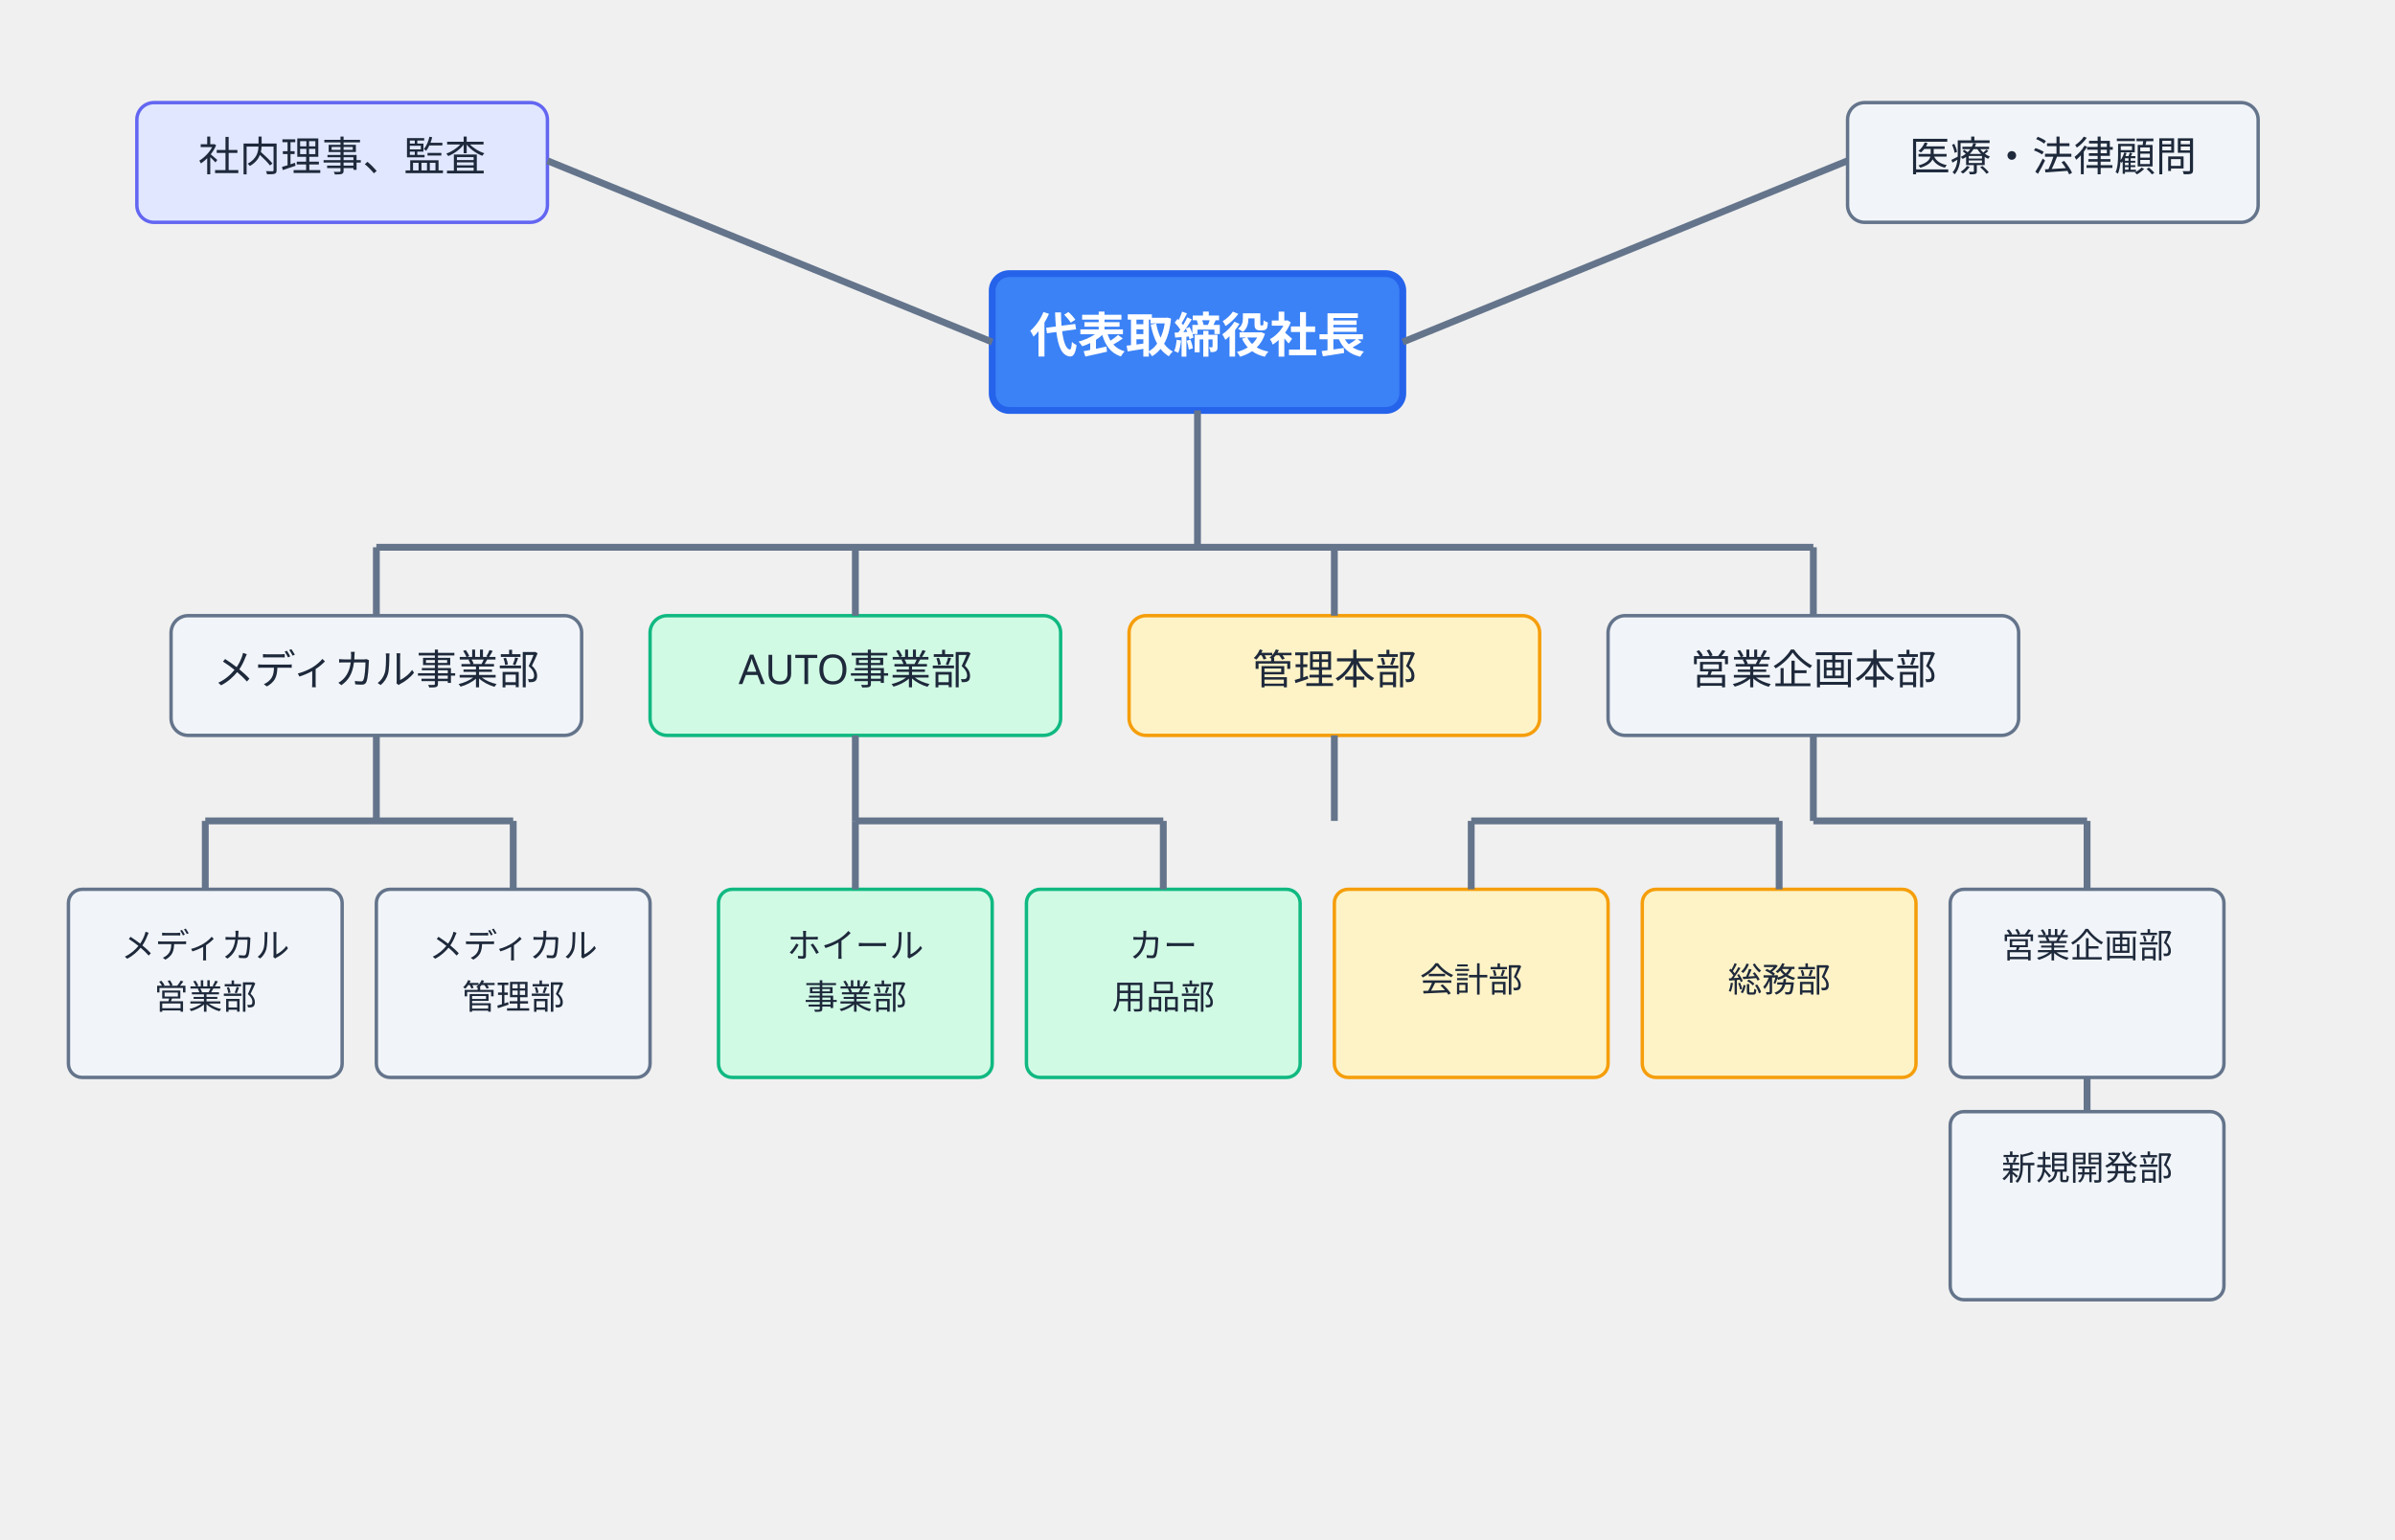
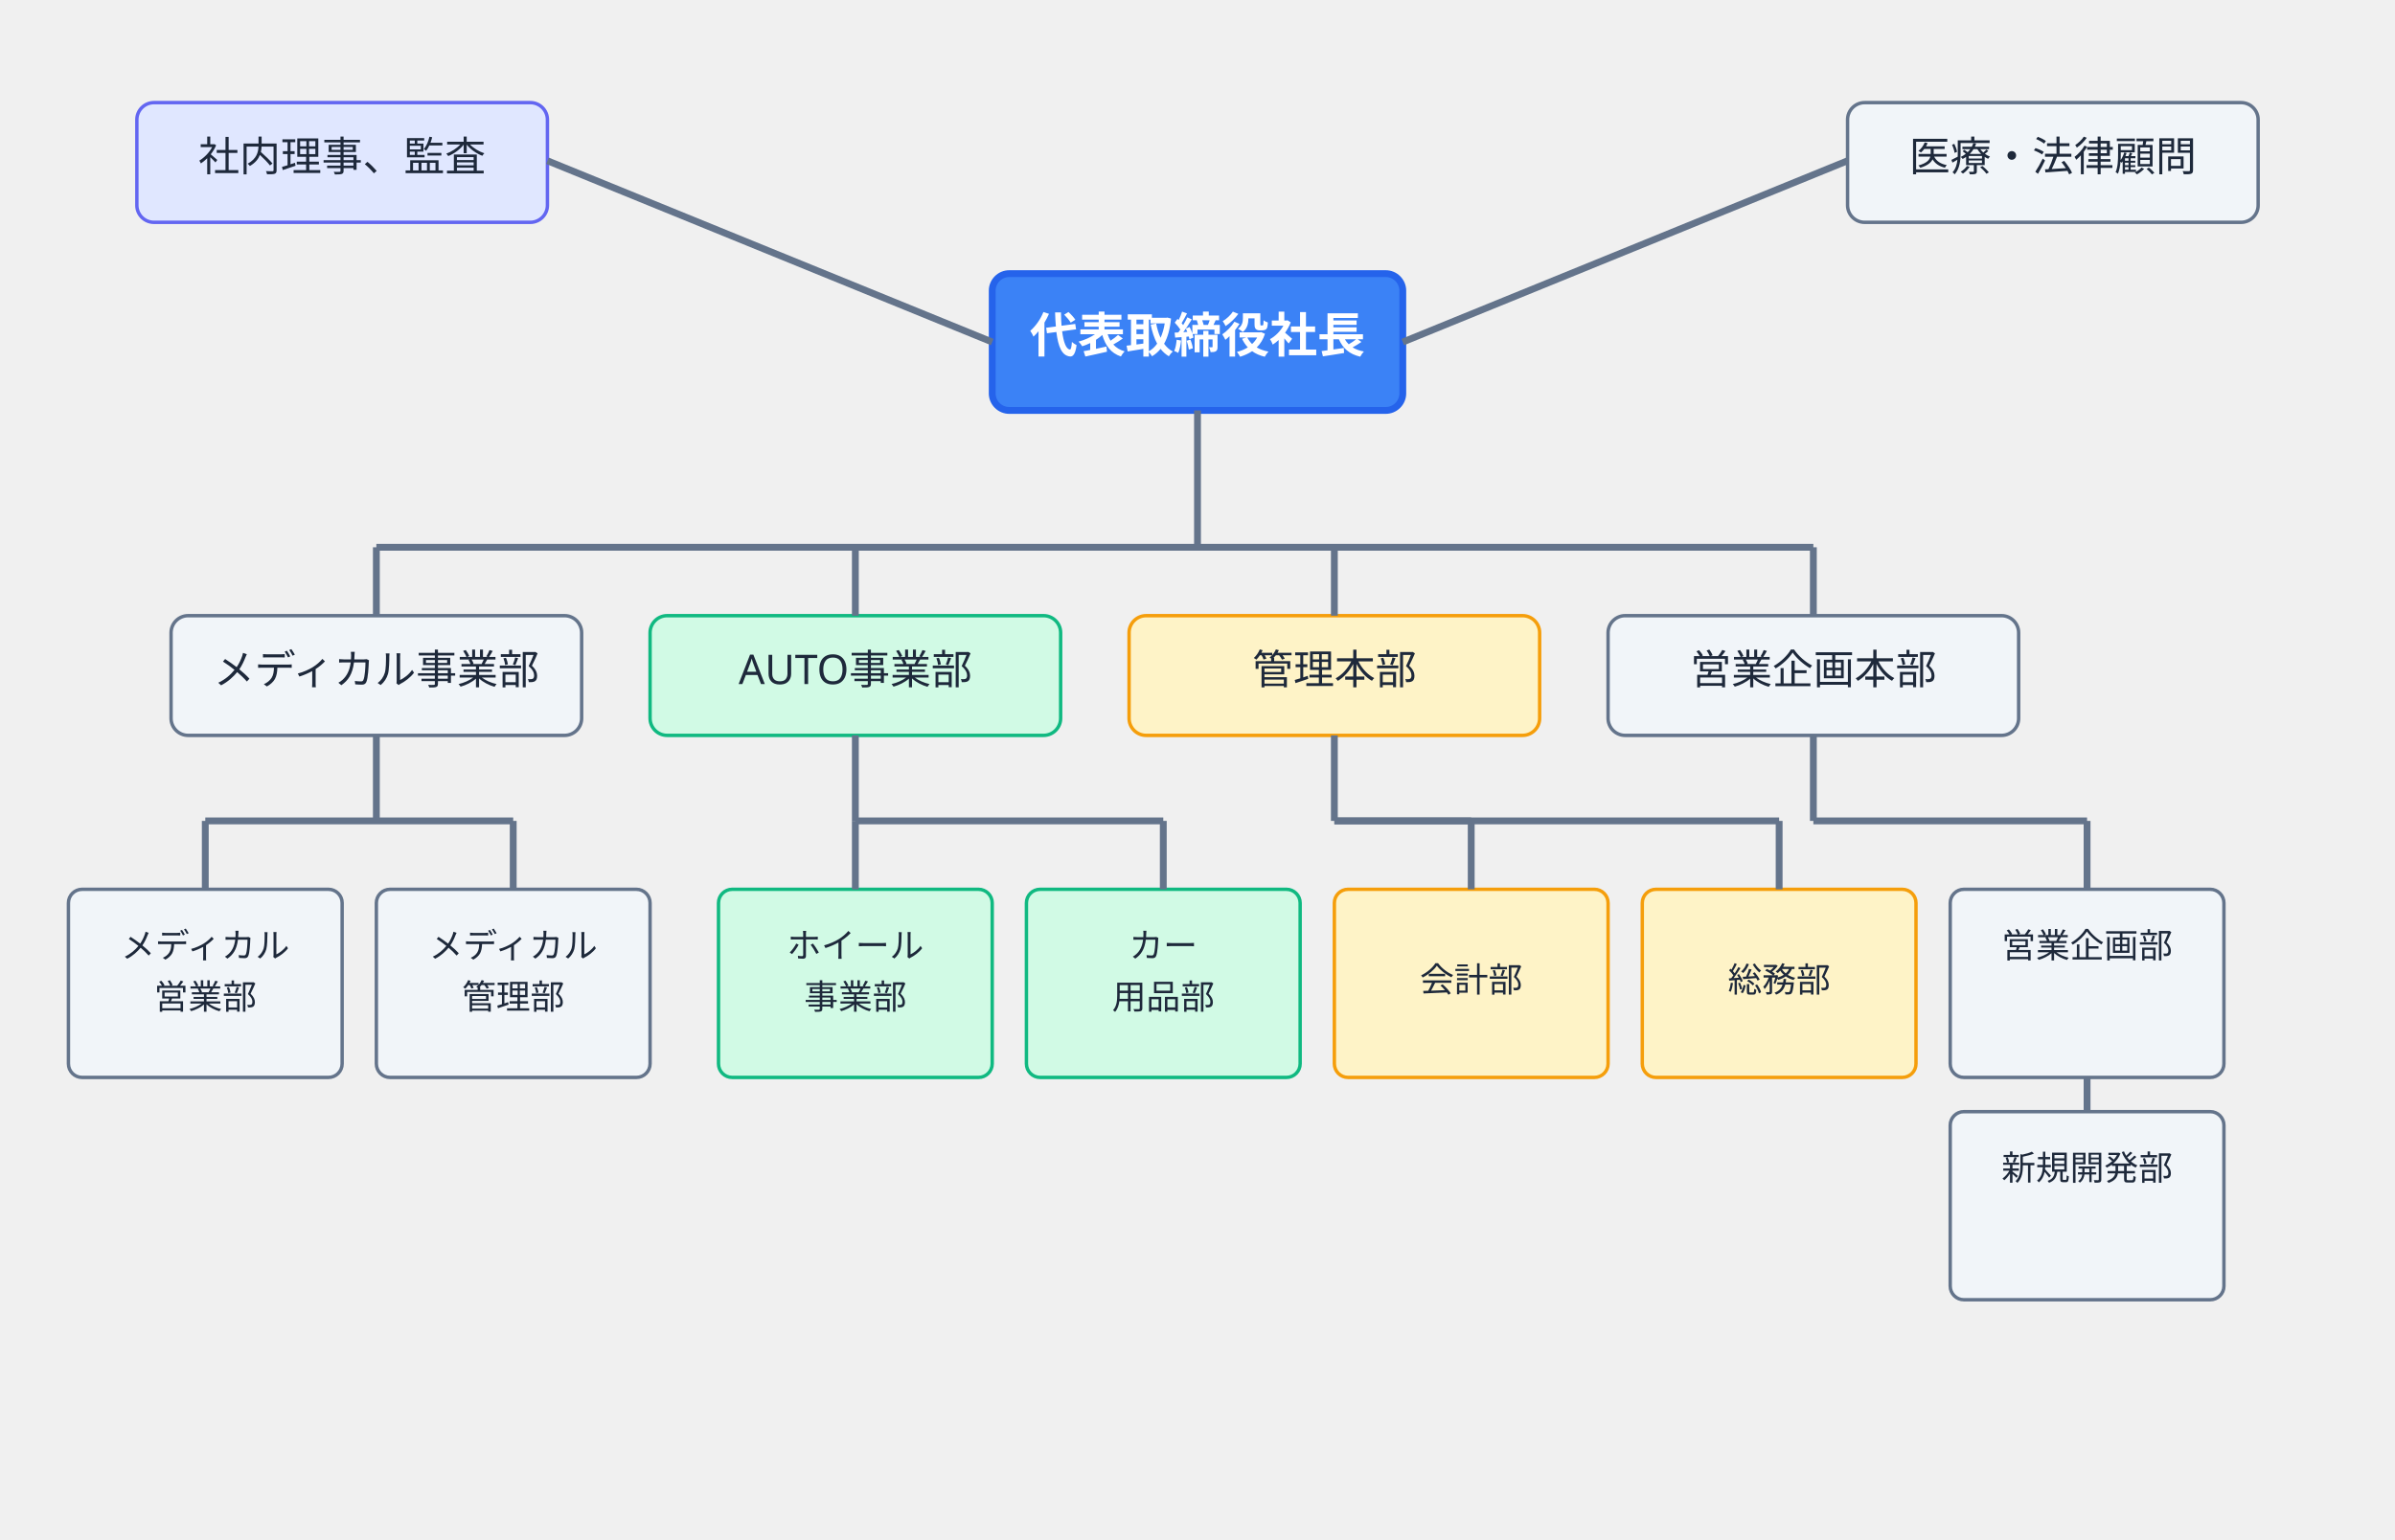
<svg xmlns="http://www.w3.org/2000/svg" width="700" height="450" viewBox="0 0 700 450">
  <defs>
    <style>
      .text-title { font-family: 'Noto Sans JP', sans-serif; font-size: 14px; font-weight: bold; fill: #1e293b; }
      .text-dept { font-family: 'Noto Sans JP', sans-serif; font-size: 12px; fill: #1e293b; }
      .text-sub { font-family: 'Noto Sans JP', sans-serif; font-size: 10px; fill: #1e293b; }
      .box-executive { fill: #3b82f6; stroke: #2563eb; stroke-width: 2; }
      .box-management { fill: #dbeafe; stroke: #3b82f6; stroke-width: 1; }
      .box-dept { fill: #f1f5f9; stroke: #64748b; stroke-width: 1; }
      .box-medical { fill: #fef3c7; stroke: #f59e0b; stroke-width: 1; }
      .box-auto { fill: #d1fae5; stroke: #10b981; stroke-width: 1; }
      .box-advisor { fill: #e0e7ff; stroke: #6366f1; stroke-width: 1; }
      .line { stroke: #64748b; stroke-width: 2; fill: none; }
      .text-white { fill: white; }
    </style>
  </defs>
  <rect x="40" y="30" width="120" height="35" rx="5" class="box-advisor" />
  <text x="100" y="50" text-anchor="middle" class="text-dept">社内理事、監査</text>
  <rect x="290" y="80" width="120" height="40" rx="5" class="box-executive" />
  <text x="350" y="103" text-anchor="middle" class="text-title text-white">代表取締役社長</text>
  <rect x="540" y="30" width="120" height="35" rx="5" class="box-dept" />
  <text x="600" y="50" text-anchor="middle" class="text-dept">医療・法律顧問</text>
  <rect x="50" y="180" width="120" height="35" rx="5" class="box-dept" />
  <text x="110" y="200" text-anchor="middle" class="text-dept">メディカル事業部</text>
  <rect x="190" y="180" width="120" height="35" rx="5" class="box-auto" />
  <text x="250" y="200" text-anchor="middle" class="text-dept">AUTO事業部</text>
  <rect x="330" y="180" width="120" height="35" rx="5" class="box-medical" />
  <text x="390" y="200" text-anchor="middle" class="text-dept">管理本部</text>
  <rect x="470" y="180" width="120" height="35" rx="5" class="box-dept" />
  <text x="530" y="200" text-anchor="middle" class="text-dept">営業企画本部</text>
  <rect x="20" y="260" width="80" height="55" rx="4" class="box-dept" />
  <text x="60" y="280" text-anchor="middle" class="text-sub">メディカル</text>
  <text x="60" y="295" text-anchor="middle" class="text-sub">営業部</text>
  <rect x="110" y="260" width="80" height="55" rx="4" class="box-dept" />
  <text x="150" y="280" text-anchor="middle" class="text-sub">メディカル</text>
  <text x="150" y="295" text-anchor="middle" class="text-sub">管理部</text>
  <rect x="210" y="260" width="80" height="55" rx="4" class="box-auto" />
  <text x="250" y="280" text-anchor="middle" class="text-sub">ホイール</text>
  <text x="250" y="295" text-anchor="middle" class="text-sub">事業部</text>
  <rect x="300" y="260" width="80" height="55" rx="4" class="box-auto" />
  <text x="340" y="280" text-anchor="middle" class="text-sub">カー</text>
  <text x="340" y="295" text-anchor="middle" class="text-sub">用品部</text>
  <rect x="390" y="260" width="80" height="55" rx="4" class="box-medical" />
  <text x="430" y="290" text-anchor="middle" class="text-sub">会計部</text>
  <rect x="480" y="260" width="80" height="55" rx="4" class="box-medical" />
  <text x="520" y="290" text-anchor="middle" class="text-sub">総務部</text>
  <rect x="570" y="260" width="80" height="55" rx="4" class="box-dept" />
  <text x="610" y="280" text-anchor="middle" class="text-sub">営業企画部</text>
  <rect x="570" y="325" width="80" height="55" rx="4" class="box-dept" />
  <text x="610" y="345" text-anchor="middle" class="text-sub">新規開発部</text>
  <line x1="350" y1="120" x2="350" y2="160" class="line" />
  <line x1="110" y1="160" x2="530" y2="160" class="line" />
  <line x1="110" y1="160" x2="110" y2="180" class="line" />
  <line x1="250" y1="160" x2="250" y2="180" class="line" />
  <line x1="390" y1="160" x2="390" y2="180" class="line" />
  <line x1="530" y1="160" x2="530" y2="180" class="line" />
  <line x1="110" y1="215" x2="110" y2="240" class="line" />
  <line x1="60" y1="240" x2="150" y2="240" class="line" />
  <line x1="60" y1="240" x2="60" y2="260" class="line" />
  <line x1="150" y1="240" x2="150" y2="260" class="line" />
  <line x1="250" y1="215" x2="250" y2="240" class="line" />
  <line x1="250" y1="240" x2="340" y2="240" class="line" />
  <line x1="250" y1="240" x2="250" y2="260" class="line" />
  <line x1="340" y1="240" x2="340" y2="260" class="line" />
  <line x1="390" y1="215" x2="390" y2="240" class="line" />
-   <line x1="430" y1="240" x2="520" y2="240" class="line" />
+   <line x1="390" y1="240" x2="430" y2="240" class="line" />
+   <line x1="390" y1="240" x2="520" y2="240" class="line" />
  <line x1="430" y1="240" x2="430" y2="260" class="line" />
  <line x1="520" y1="240" x2="520" y2="260" class="line" />
  <line x1="530" y1="215" x2="530" y2="240" class="line" />
  <line x1="610" y1="240" x2="610" y2="260" class="line" />
  <line x1="530" y1="240" x2="610" y2="240" class="line" />
  <line x1="610" y1="315" x2="610" y2="325" class="line" />
  <line x1="160" y1="47" x2="290" y2="100" class="line" />
  <line x1="410" y1="100" x2="540" y2="47" class="line" />
</svg>
